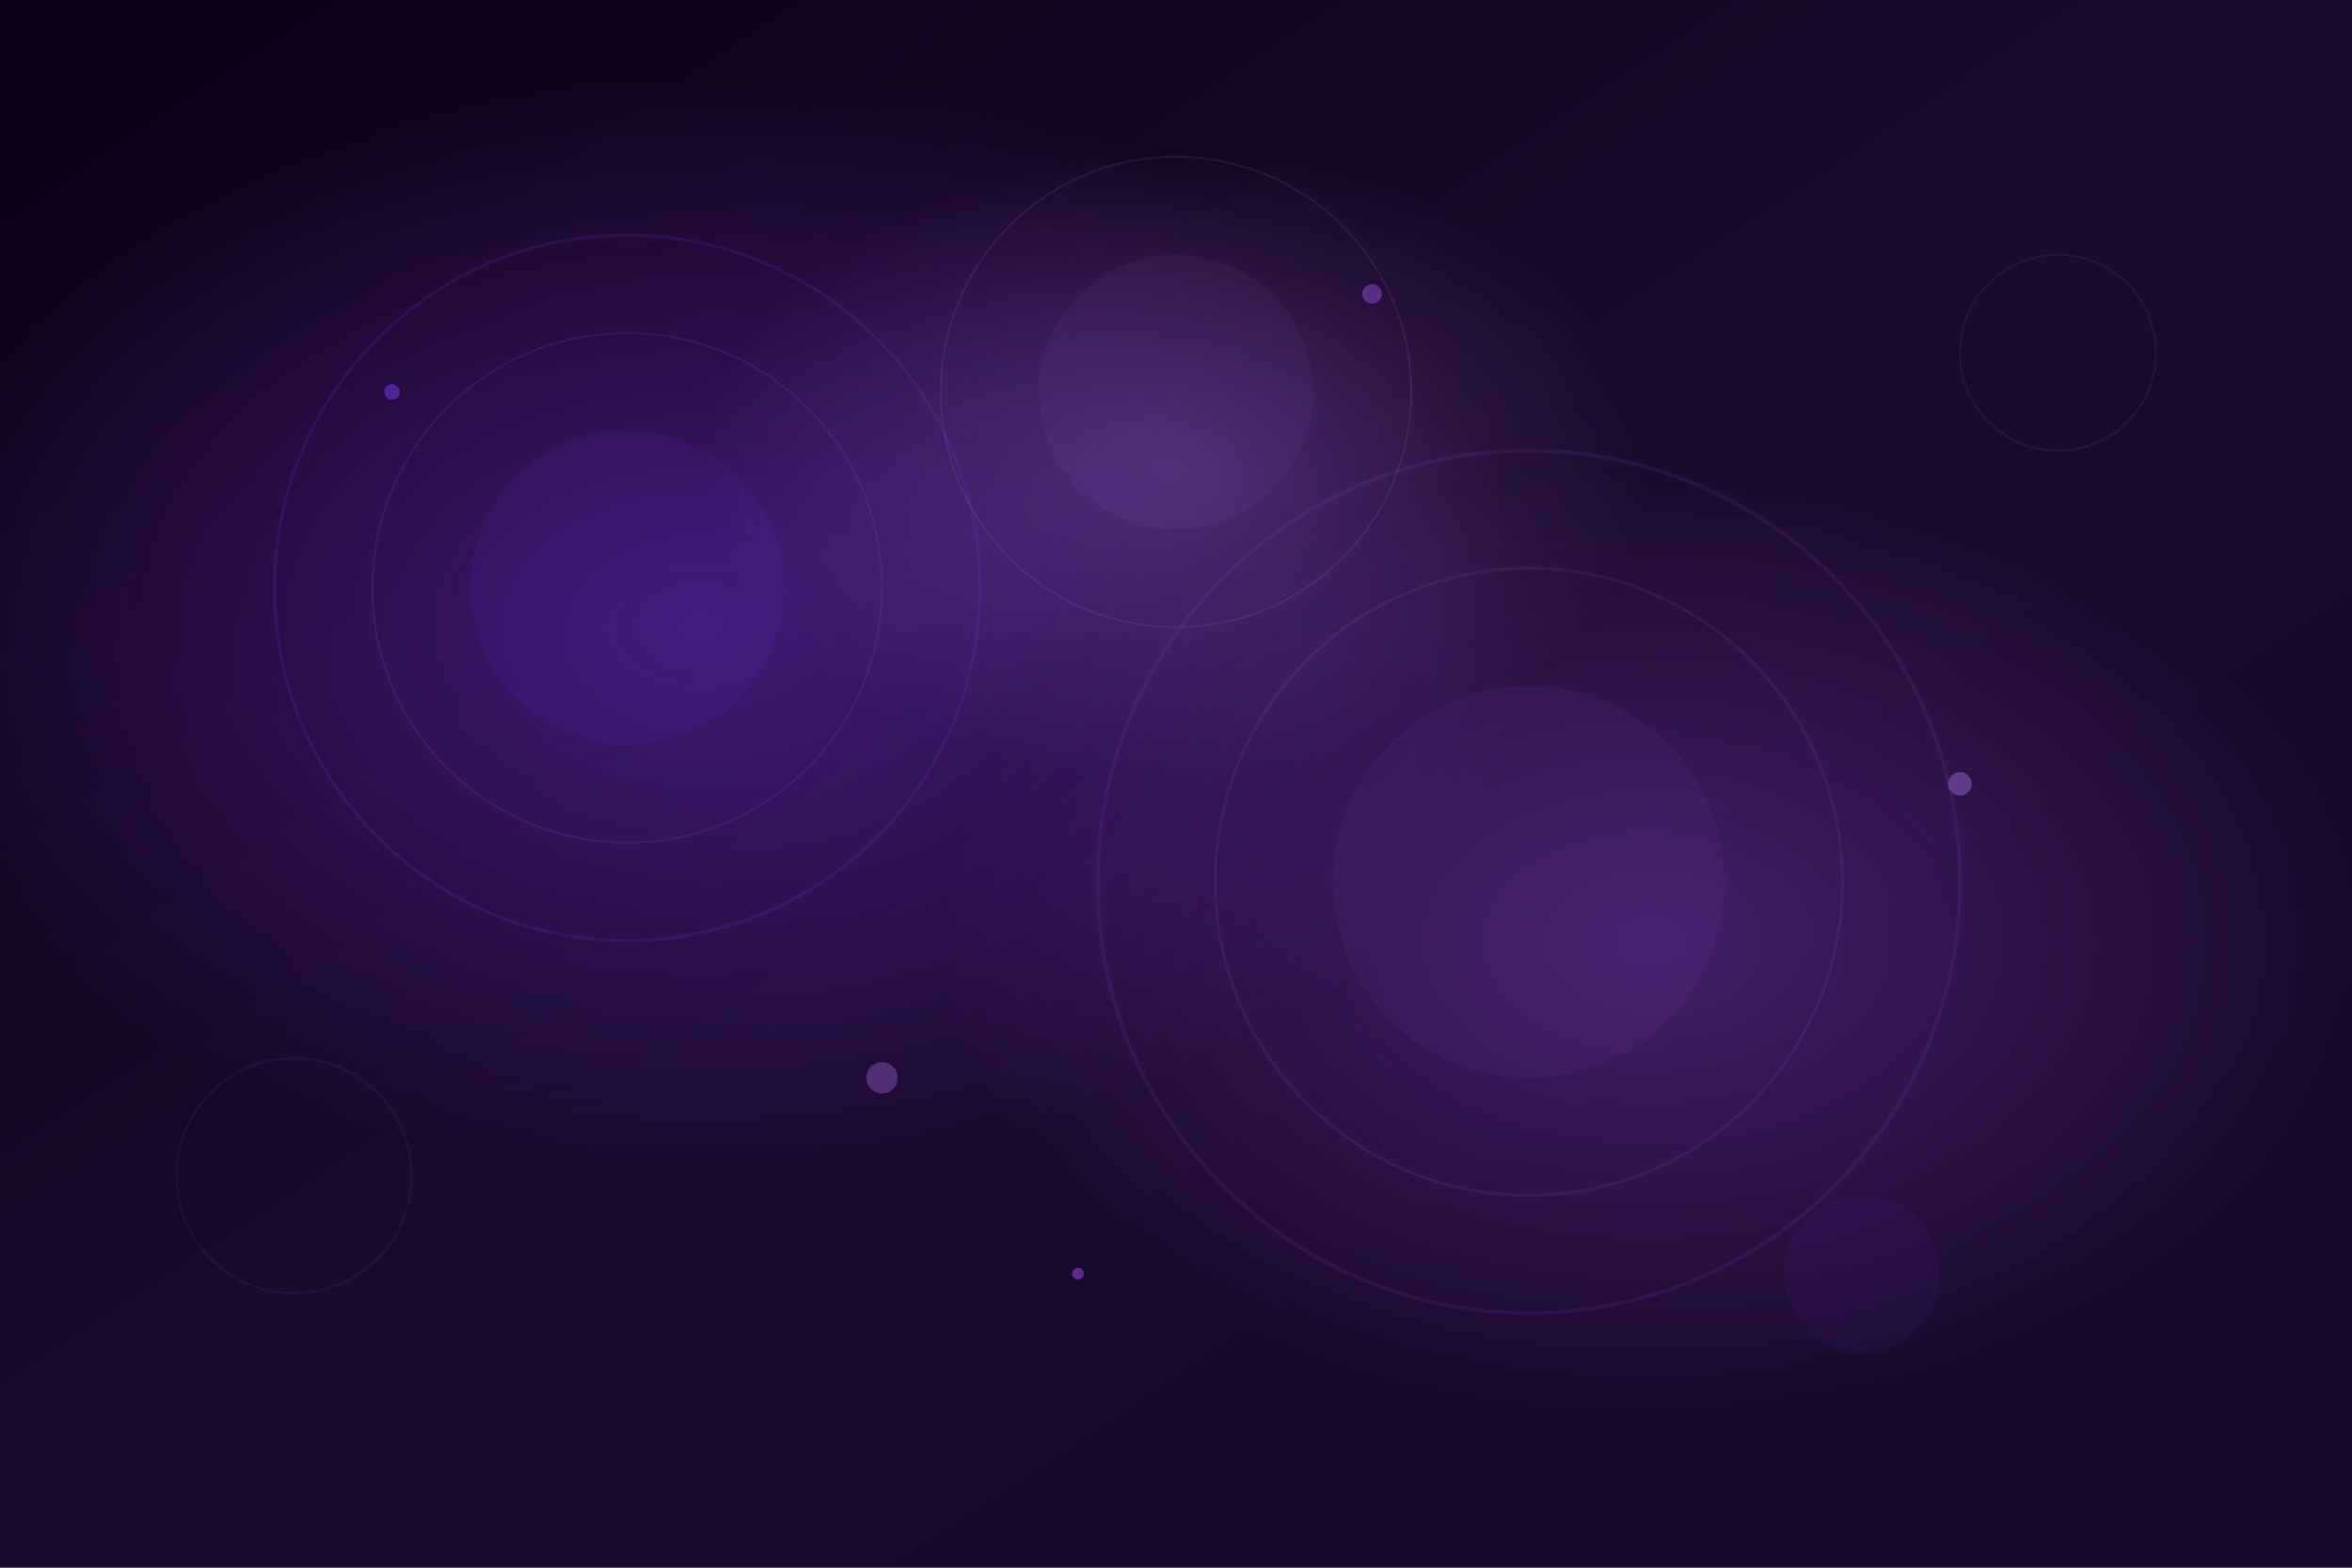
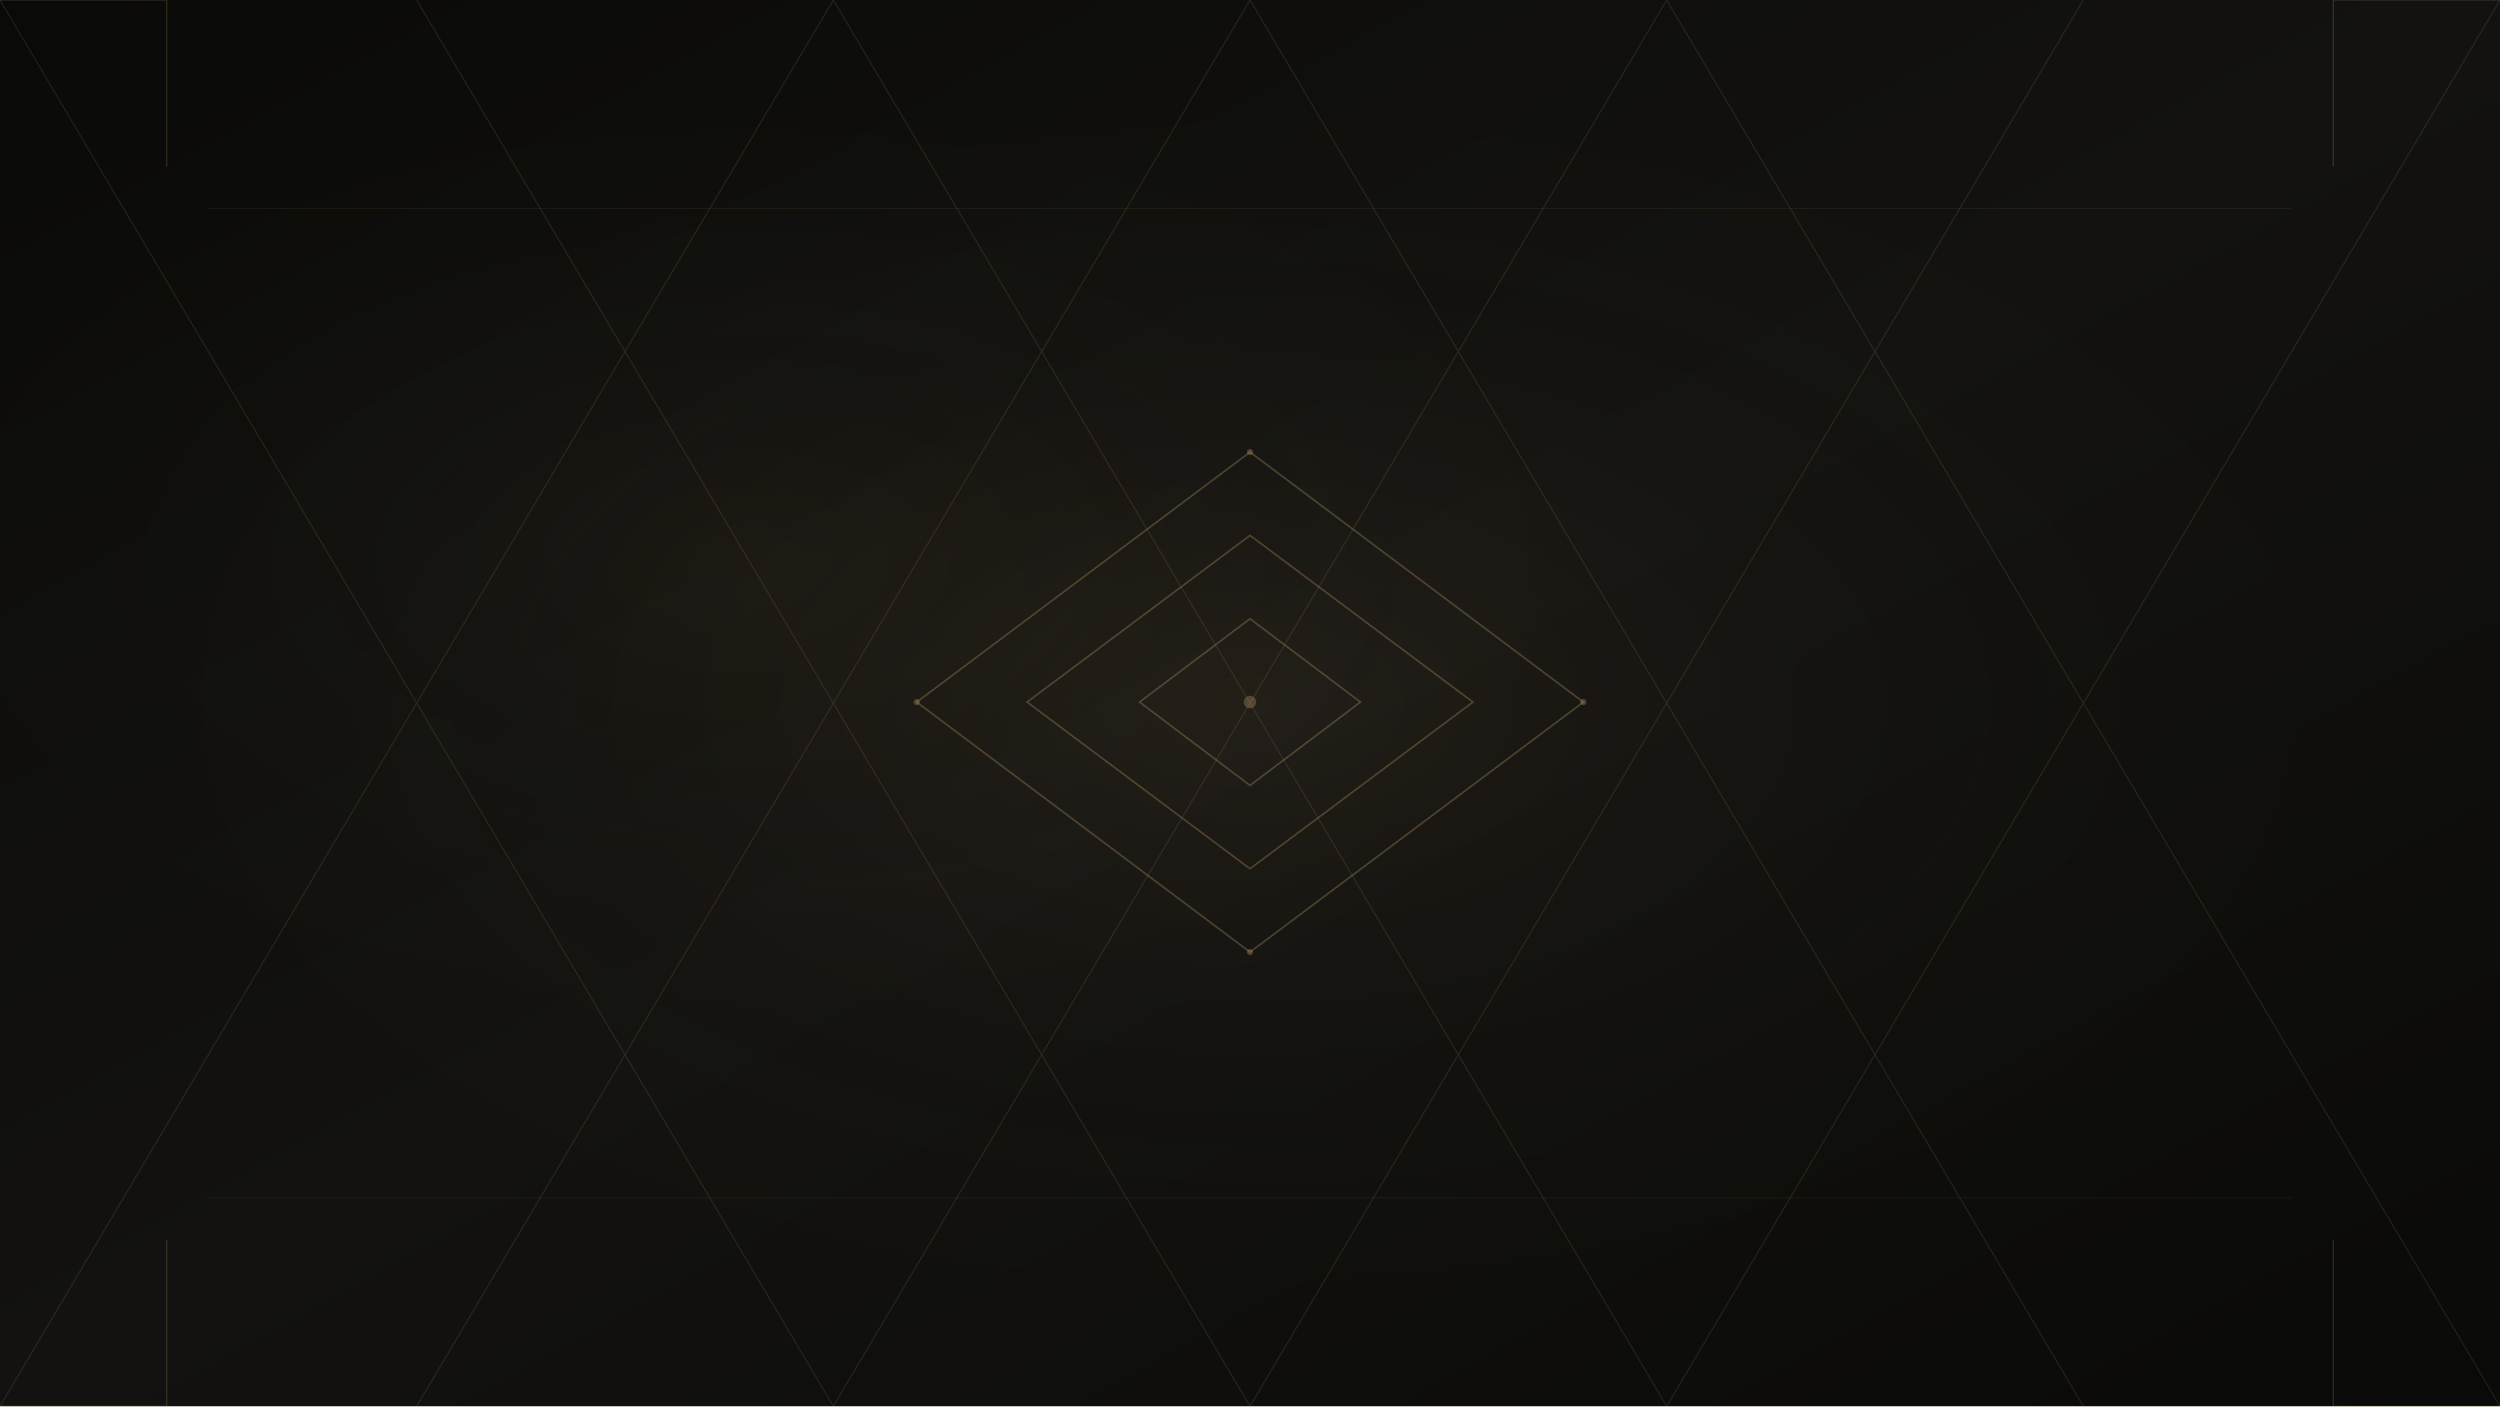
- <svg xmlns="http://www.w3.org/2000/svg" width="1200" height="800" viewBox="0 0 1200 800">
+ <svg xmlns="http://www.w3.org/2000/svg" viewBox="0 0 1200 675" width="1200" height="675">
  <defs>
    <linearGradient id="bg" x1="0%" y1="0%" x2="100%" y2="100%">
-       <stop offset="0%" stop-color="#0d0015" />
-       <stop offset="50%" stop-color="#1a0a2e" />
-       <stop offset="100%" stop-color="#16082a" />
+       <stop offset="0%" stop-color="#0a0a08" />
+       <stop offset="50%" stop-color="#131210" />
+       <stop offset="100%" stop-color="#0a0a08" />
    </linearGradient>
-     <radialGradient id="glow1" cx="30%" cy="40%" r="35%">
-       <stop offset="0%" stop-color="#7c3aed" stop-opacity="0.4" />
-       <stop offset="100%" stop-color="#7c3aed" stop-opacity="0" />
+     <radialGradient id="glow1" cx="50%" cy="50%" r="50%">
+       <stop offset="0%" stop-color="#c9a96e" stop-opacity="0.08" />
+       <stop offset="100%" stop-color="#0a0a08" stop-opacity="0" />
    </radialGradient>
-     <radialGradient id="glow2" cx="70%" cy="60%" r="30%">
-       <stop offset="0%" stop-color="#a855f7" stop-opacity="0.3" />
-       <stop offset="100%" stop-color="#a855f7" stop-opacity="0" />
+     <radialGradient id="glow2" cx="30%" cy="40%" r="40%">
+       <stop offset="0%" stop-color="#c9a96e" stop-opacity="0.05" />
+       <stop offset="100%" stop-color="#0a0a08" stop-opacity="0" />
    </radialGradient>
-     <radialGradient id="glow3" cx="50%" cy="30%" r="20%">
-       <stop offset="0%" stop-color="#c084fc" stop-opacity="0.25" />
-       <stop offset="100%" stop-color="#c084fc" stop-opacity="0" />
-     </radialGradient>
+     <linearGradient id="goldFade" x1="0%" y1="0%" x2="100%" y2="0%">
+       <stop offset="0%" stop-color="#c9a96e" stop-opacity="0" />
+       <stop offset="30%" stop-color="#c9a96e" stop-opacity="0.6" />
+       <stop offset="70%" stop-color="#c9a96e" stop-opacity="0.6" />
+       <stop offset="100%" stop-color="#c9a96e" stop-opacity="0" />
+     </linearGradient>
+     <linearGradient id="goldFadeV" x1="0%" y1="0%" x2="0%" y2="100%">
+       <stop offset="0%" stop-color="#c9a96e" stop-opacity="0" />
+       <stop offset="30%" stop-color="#c9a96e" stop-opacity="0.4" />
+       <stop offset="70%" stop-color="#c9a96e" stop-opacity="0.4" />
+       <stop offset="100%" stop-color="#c9a96e" stop-opacity="0" />
+     </linearGradient>
  </defs>
-   <rect width="1200" height="800" fill="url(#bg)" />
-   <rect width="1200" height="800" fill="url(#glow1)" />
-   <rect width="1200" height="800" fill="url(#glow2)" />
-   <rect width="1200" height="800" fill="url(#glow3)" />
-   <circle cx="320" cy="300" r="180" fill="none" stroke="#7c3aed" stroke-opacity="0.15" stroke-width="1.5" />
-   <circle cx="320" cy="300" r="130" fill="none" stroke="#a855f7" stroke-opacity="0.12" stroke-width="1" />
-   <circle cx="320" cy="300" r="80" fill="#7c3aed" fill-opacity="0.08" />
-   <circle cx="780" cy="450" r="220" fill="none" stroke="#a855f7" stroke-opacity="0.1" stroke-width="2" />
-   <circle cx="780" cy="450" r="160" fill="none" stroke="#c084fc" stroke-opacity="0.08" stroke-width="1.5" />
-   <circle cx="780" cy="450" r="100" fill="#a855f7" fill-opacity="0.06" />
-   <circle cx="600" cy="200" r="120" fill="none" stroke="#c084fc" stroke-opacity="0.1" stroke-width="1" />
-   <circle cx="600" cy="200" r="70" fill="#c084fc" fill-opacity="0.05" />
-   <circle cx="150" cy="600" r="60" fill="none" stroke="#7c3aed" stroke-opacity="0.12" stroke-width="1" />
-   <circle cx="1050" cy="180" r="50" fill="none" stroke="#a855f7" stroke-opacity="0.1" stroke-width="1" />
-   <circle cx="950" cy="650" r="40" fill="#7c3aed" fill-opacity="0.06" />
-   <circle cx="450" cy="550" r="8" fill="#c084fc" fill-opacity="0.3" />
-   <circle cx="700" cy="150" r="5" fill="#a855f7" fill-opacity="0.4" />
-   <circle cx="200" cy="200" r="4" fill="#7c3aed" fill-opacity="0.5" />
-   <circle cx="1000" cy="400" r="6" fill="#c084fc" fill-opacity="0.35" />
-   <circle cx="550" cy="650" r="3" fill="#a855f7" fill-opacity="0.45" />
+   <rect width="1200" height="675" fill="url(#bg)" />
+   <rect width="1200" height="675" fill="url(#glow1)" />
+   <rect width="1200" height="675" fill="url(#glow2)" />
+   <g opacity="0.15" stroke="#c9a96e" stroke-width="0.5" fill="none">
+     <line x1="200" y1="0" x2="600" y2="675" />
+     <line x1="400" y1="0" x2="800" y2="675" />
+     <line x1="600" y1="0" x2="1000" y2="675" />
+     <line x1="800" y1="0" x2="1200" y2="675" />
+     <line x1="0" y1="0" x2="400" y2="675" />
+     <line x1="1000" y1="0" x2="600" y2="675" />
+     <line x1="800" y1="0" x2="400" y2="675" />
+     <line x1="600" y1="0" x2="200" y2="675" />
+     <line x1="400" y1="0" x2="0" y2="675" />
+     <line x1="1200" y1="0" x2="800" y2="675" />
+   </g>
+   <line x1="0" y1="337" x2="1200" y2="337" stroke="url(#goldFade)" stroke-width="0.5" opacity="0.5" />
+   <line x1="0" y1="220" x2="1200" y2="220" stroke="url(#goldFade)" stroke-width="0.3" opacity="0.25" />
+   <line x1="0" y1="455" x2="1200" y2="455" stroke="url(#goldFade)" stroke-width="0.3" opacity="0.25" />
+   <g transform="translate(600,337)" opacity="0.3" stroke="#c9a96e" fill="none" stroke-width="0.8">
+     <polygon points="0,-120 160,0 0,120 -160,0" />
+     <polygon points="0,-80 107,0 0,80 -107,0" />
+     <polygon points="0,-40 53,0 0,40 -53,0" />
+   </g>
+   <g opacity="0.2" stroke="#c9a96e" stroke-width="0.6" fill="none">
+     <path d="M0,0 L80,0 L80,80" />
+     <path d="M1200,0 L1120,0 L1120,80" />
+     <path d="M0,675 L80,675 L80,595" />
+     <path d="M1200,675 L1120,675 L1120,595" />
+   </g>
+   <g fill="#c9a96e" opacity="0.3">
+     <circle cx="600" cy="337" r="3" />
+     <circle cx="600" cy="217" r="1.5" />
+     <circle cx="600" cy="457" r="1.5" />
+     <circle cx="440" cy="337" r="1.5" />
+     <circle cx="760" cy="337" r="1.5" />
+   </g>
+   <g opacity="0.12" stroke="#c9a96e" stroke-width="0.3">
+     <line x1="100" y1="100" x2="1100" y2="100" />
+     <line x1="100" y1="575" x2="1100" y2="575" />
+   </g>
</svg>
